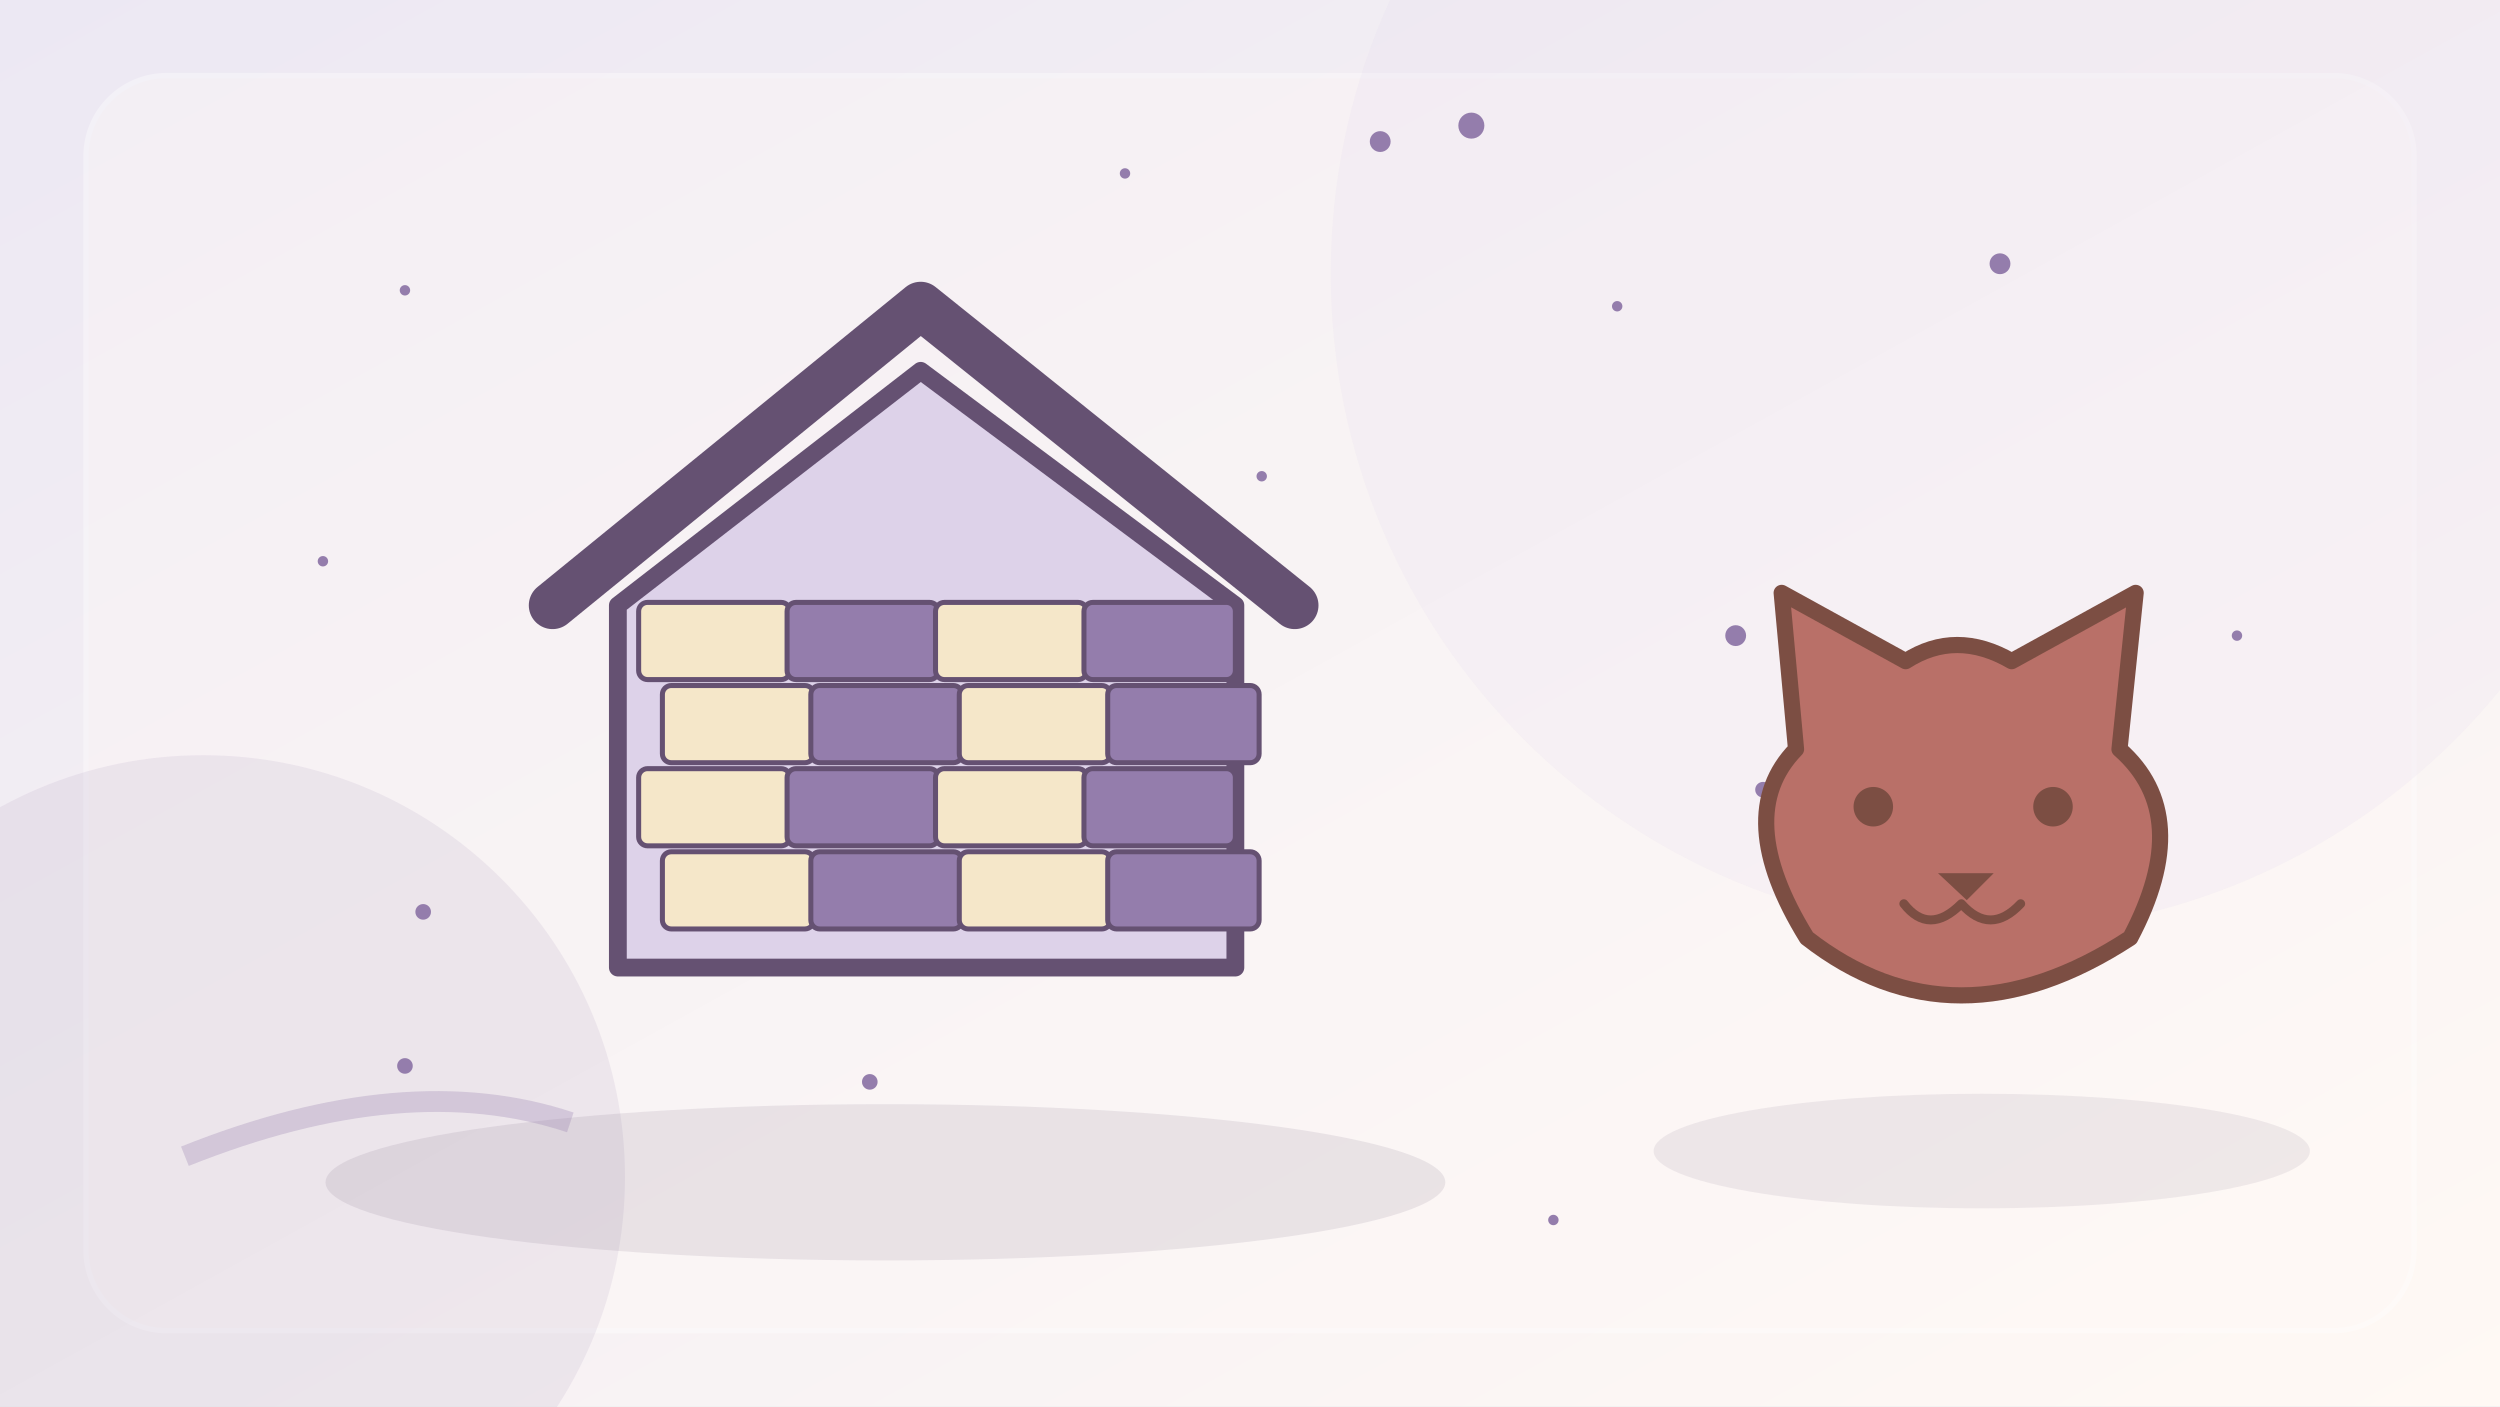
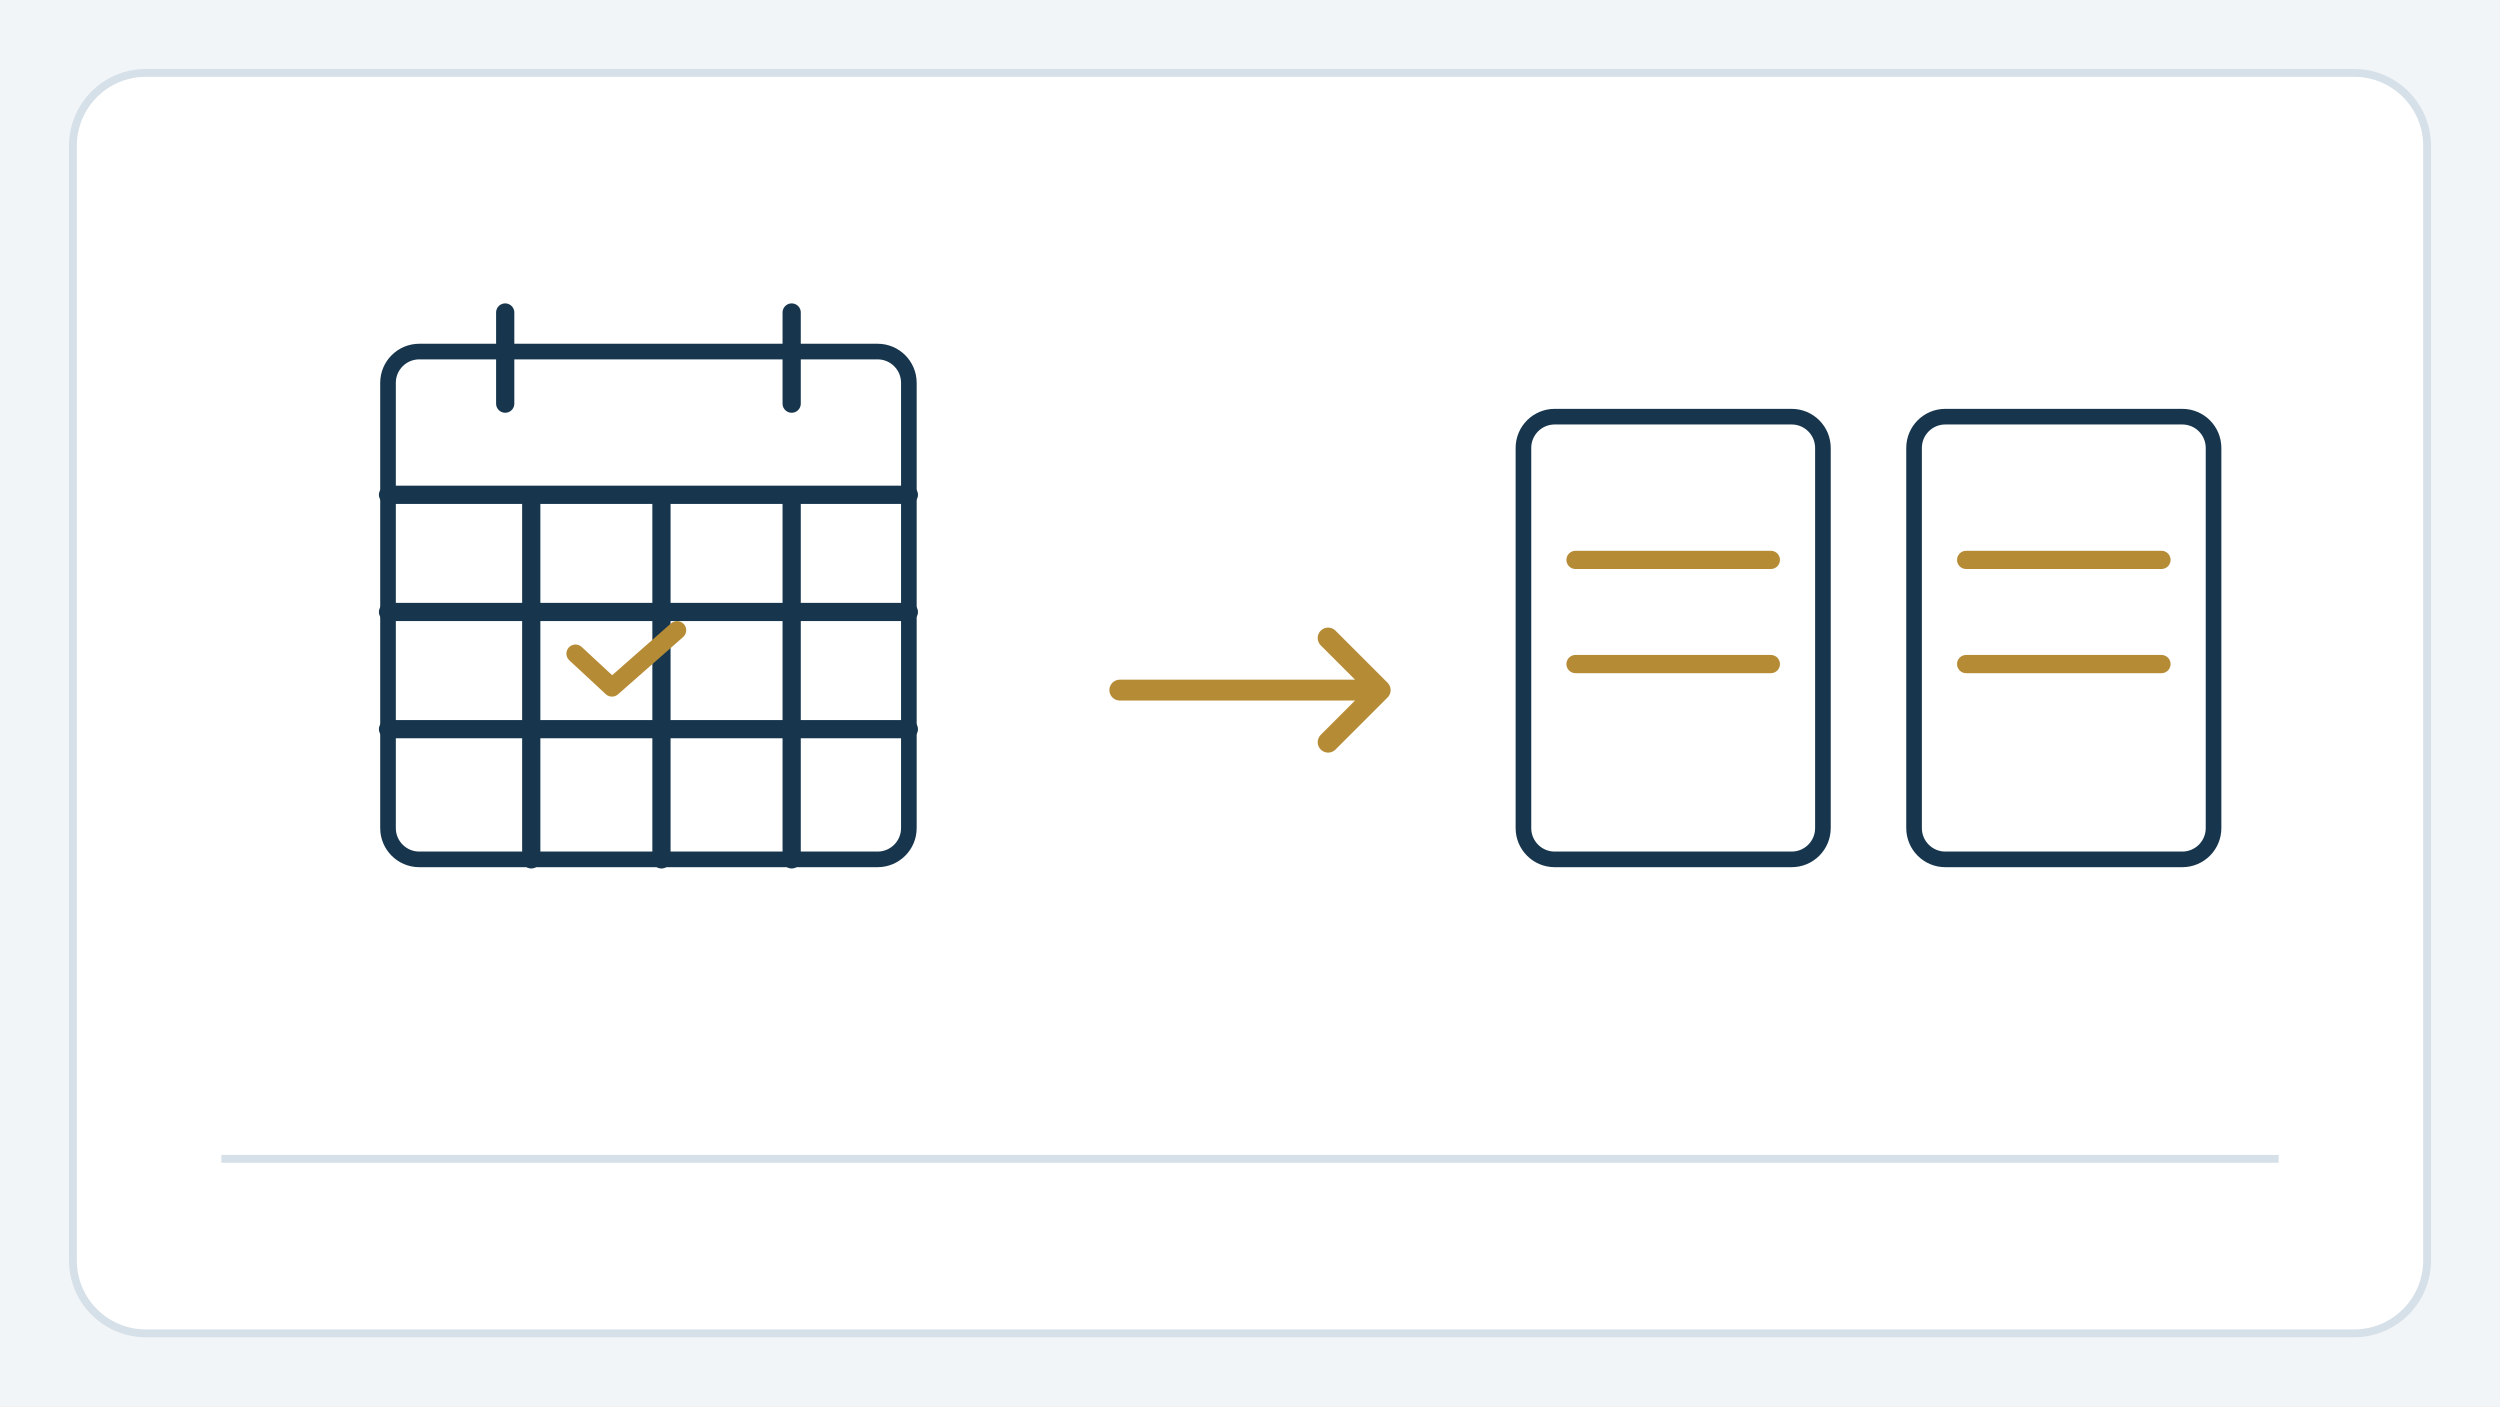
- <svg xmlns="http://www.w3.org/2000/svg" width="960" height="540" viewBox="0 0 960 540" role="img" aria-label="Autorska ilustracja: Kontrola zapasu karmy przed pobytem">
-   <defs>
-     <linearGradient id="background" x1="0" y1="0" x2="1" y2="1">
-       <stop offset="0" stop-color="#ece8f3" />
-       <stop offset="1" stop-color="#fff9f4" />
-     </linearGradient>
-   </defs>
-   <rect width="960" height="540" fill="url(#background)" />
-   <rect x="33" y="29" width="894" height="482" rx="31" fill="#fffaf7" opacity=".35" stroke="#fff" stroke-width="2" />
-   <circle cx="764" cy="105" r="253" fill="#ddd2e9" opacity=".16" />
-   <circle cx="78" cy="452" r="162" fill="#947dac" opacity=".12" />
-   <circle cx="677" cy="303.24" r="3" fill="#947dac" stroke="none" stroke-width="4" />
-   <circle cx="621" cy="117.6" r="2" fill="#947dac" stroke="none" stroke-width="4" />
-   <circle cx="334" cy="415.44" r="3" fill="#947dac" stroke="none" stroke-width="4" />
-   <circle cx="565" cy="48.24" r="5" fill="#947dac" stroke="none" stroke-width="4" />
-   <circle cx="162.5" cy="350.16" r="3" fill="#947dac" stroke="none" stroke-width="4" />
-   <circle cx="432" cy="66.6" r="2" fill="#947dac" stroke="none" stroke-width="4" />
-   <circle cx="155.5" cy="111.48" r="2" fill="#947dac" stroke="none" stroke-width="4" />
-   <circle cx="859" cy="244.08" r="2" fill="#947dac" stroke="none" stroke-width="4" />
-   <circle cx="155.5" cy="409.32" r="3" fill="#947dac" stroke="none" stroke-width="4" />
-   <circle cx="666.5" cy="244.08" r="4" fill="#947dac" stroke="none" stroke-width="4" />
-   <circle cx="596.5" cy="468.48" r="2" fill="#947dac" stroke="none" stroke-width="4" />
-   <circle cx="530" cy="54.36" r="4" fill="#947dac" stroke="none" stroke-width="4" />
-   <circle cx="768" cy="101.28" r="4" fill="#947dac" stroke="none" stroke-width="4" />
-   <circle cx="484.5" cy="182.88" r="2" fill="#947dac" stroke="none" stroke-width="4" />
-   <circle cx="124" cy="215.52" r="2" fill="#947dac" stroke="none" stroke-width="4" />
-   <ellipse cx="340" cy="454" rx="215" ry="30" fill="#655172" opacity=".12" />
-   <ellipse cx="761" cy="442" rx="126" ry="22" fill="#655172" opacity=".10" />
-   <g transform="translate(170 74) scale(1.140)">
-     <path d="M37 139L161 38 287 139" fill="none" stroke="#655172" stroke-width="16" stroke-linejoin="round" stroke-linecap="round" />
-     <path d="M59 139L161 60 267 139V261H59Z" fill="#ddd2e9" stroke="#655172" stroke-width="6" stroke-linejoin="round" stroke-linecap="round" />
-     <rect x="66" y="138" width="51" height="26" rx="3" fill="#f5e7c9" stroke="#655172" stroke-width="1.7" />
-     <rect x="116" y="138" width="51" height="26" rx="3" fill="#947dac" stroke="#655172" stroke-width="1.7" />
-     <rect x="166" y="138" width="51" height="26" rx="3" fill="#f5e7c9" stroke="#655172" stroke-width="1.7" />
-     <rect x="216" y="138" width="51" height="26" rx="3" fill="#947dac" stroke="#655172" stroke-width="1.7" />
-     <rect x="74" y="166" width="51" height="26" rx="3" fill="#f5e7c9" stroke="#655172" stroke-width="1.7" />
-     <rect x="124" y="166" width="51" height="26" rx="3" fill="#947dac" stroke="#655172" stroke-width="1.7" />
-     <rect x="174" y="166" width="51" height="26" rx="3" fill="#f5e7c9" stroke="#655172" stroke-width="1.7" />
-     <rect x="224" y="166" width="51" height="26" rx="3" fill="#947dac" stroke="#655172" stroke-width="1.7" />
-     <rect x="66" y="194" width="51" height="26" rx="3" fill="#f5e7c9" stroke="#655172" stroke-width="1.7" />
-     <rect x="116" y="194" width="51" height="26" rx="3" fill="#947dac" stroke="#655172" stroke-width="1.7" />
-     <rect x="166" y="194" width="51" height="26" rx="3" fill="#f5e7c9" stroke="#655172" stroke-width="1.7" />
-     <rect x="216" y="194" width="51" height="26" rx="3" fill="#947dac" stroke="#655172" stroke-width="1.7" />
-     <rect x="74" y="222" width="51" height="26" rx="3" fill="#f5e7c9" stroke="#655172" stroke-width="1.7" />
-     <rect x="124" y="222" width="51" height="26" rx="3" fill="#947dac" stroke="#655172" stroke-width="1.7" />
-     <rect x="174" y="222" width="51" height="26" rx="3" fill="#f5e7c9" stroke="#655172" stroke-width="1.7" />
-     <rect x="224" y="222" width="51" height="26" rx="3" fill="#947dac" stroke="#655172" stroke-width="1.7" />
+ <svg xmlns="http://www.w3.org/2000/svg" width="960" height="540" viewBox="0 0 960 540" role="img" aria-label="Kontrola zapasu karmy przed pobytem — kalendarz i oznaczenia">
+   <rect width="960" height="540" fill="#f1f5f8" />
+   <rect x="28" y="28" width="904" height="484" rx="28" fill="#fff" stroke="#d6e0e8" stroke-width="3" />
+   <g transform="translate(89 85)">
+     <rect x="60" y="50" width="200" height="195" rx="12" fill="#fff" stroke="#17364d" stroke-width="6" />
+     <path d="M60 105H260 M115 105V245 M165 105V245 M215 105V245 M60 150H260 M60 195H260 M105 35V70 M215 35V70" fill="none" stroke="#17364d" stroke-width="7" stroke-linecap="round" stroke-linejoin="round" />
+     <path d="M132 166L146 179L171 157" fill="none" stroke="#b68b36" stroke-width="7" stroke-linecap="round" stroke-linejoin="round" />
  </g>
-   <g transform="translate(640 198) scale(0.690)">
-     <path d="M72 130L64 43l69 38q28-18 59 0l69-38-9 87q42 37 6 105q-98 64-180 0q-42-68-6-105Z" fill="#b97068" stroke="#7c4e43" stroke-width="9" stroke-linejoin="round" stroke-linecap="round" />
-     <circle cx="115" cy="162" r="11" fill="#7c4e43" stroke="none" stroke-width="4" />
-     <circle cx="215" cy="162" r="11" fill="#7c4e43" stroke="none" stroke-width="4" />
-     <path d="M151 199h31l-15 15Z" fill="#7c4e43" stroke="none" stroke-width="5" stroke-linejoin="round" stroke-linecap="round" />
-     <path d="M164 216q-18 18-32 0m32 0q16 18 33 0" fill="none" stroke="#7c4e43" stroke-width="5" stroke-linejoin="round" stroke-linecap="round" />
+   <g transform="translate(545 85)">
+     <rect x="40" y="75" width="115" height="170" rx="12" fill="#fff" stroke="#17364d" stroke-width="6" />
+     <rect x="190" y="75" width="115" height="170" rx="12" fill="#fff" stroke="#17364d" stroke-width="6" />
+     <path d="M60 130H135 M210 130H285 M60 170H135 M210 170H285" fill="none" stroke="#b68b36" stroke-width="7" stroke-linecap="round" stroke-linejoin="round" />
  </g>
-   <path d="M71 444q85-34 148-13" fill="none" stroke="#947dac" opacity=".29" stroke-width="8" />
+   <path d="M430 265H530 M510 245L530 265L510 285" fill="none" stroke="#b68b36" stroke-width="8" stroke-linecap="round" stroke-linejoin="round" />
+   <path d="M85 445H875" fill="none" stroke="#d6e0e8" stroke-width="3" />
</svg>
